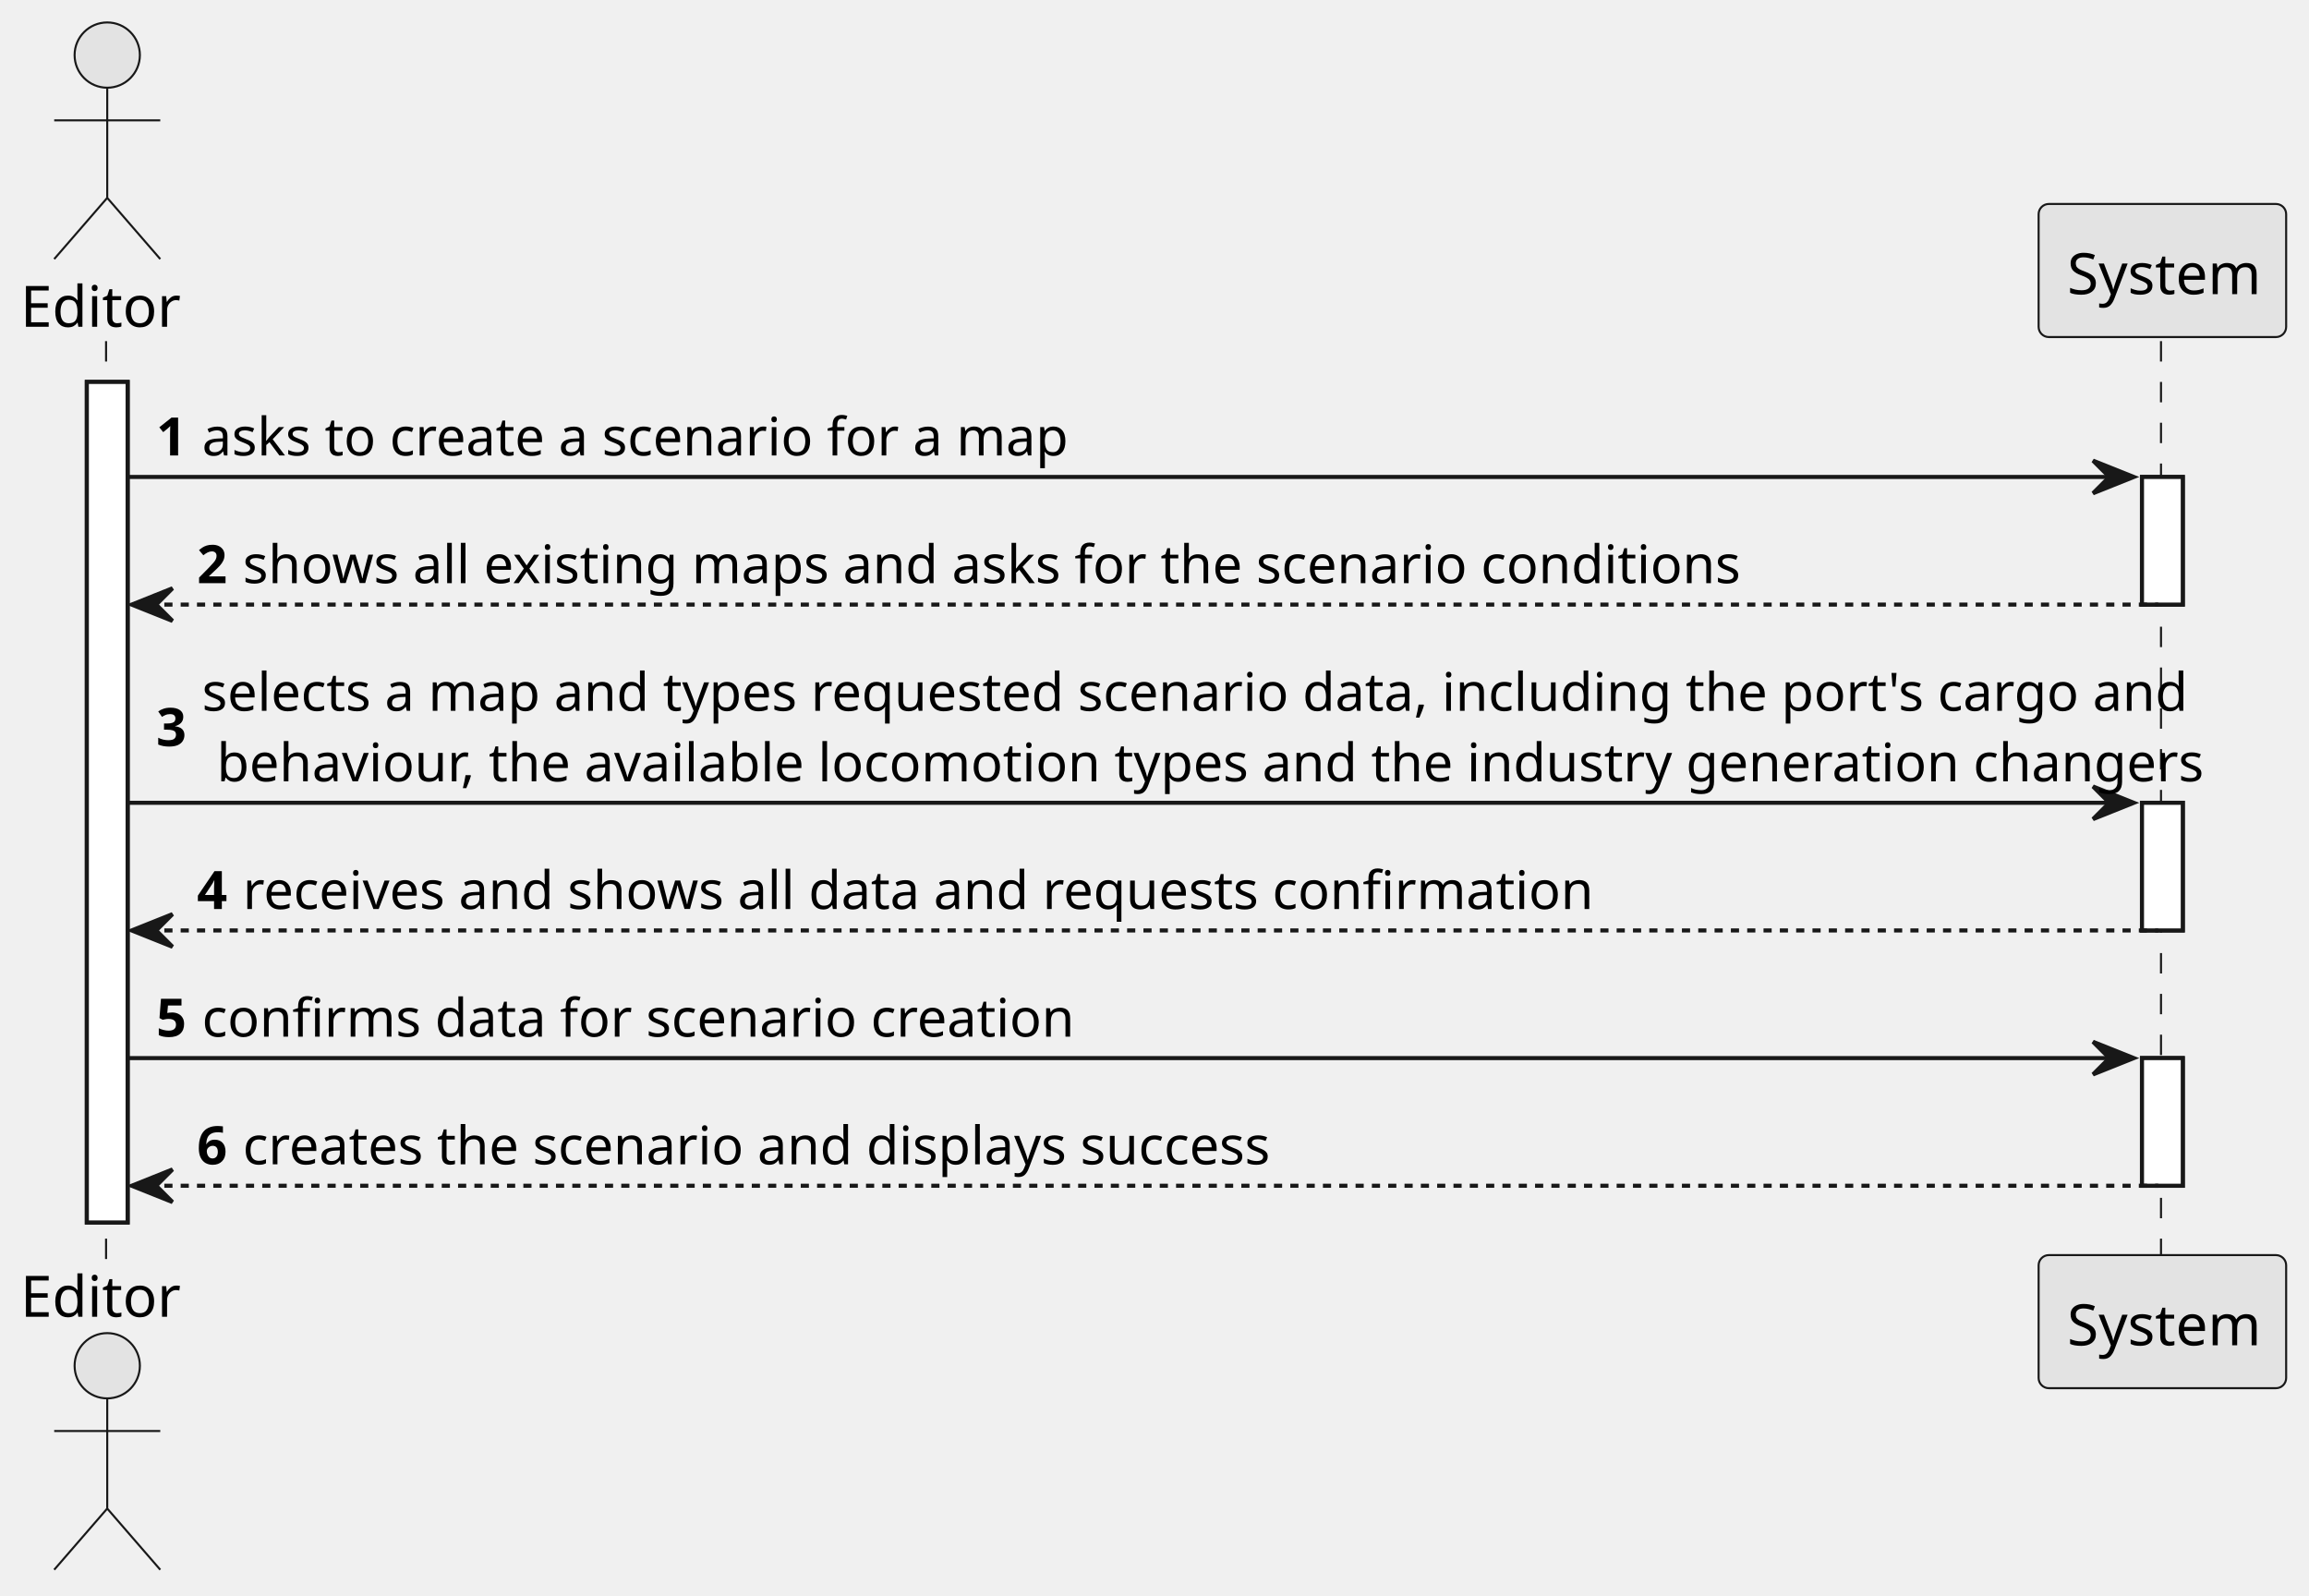
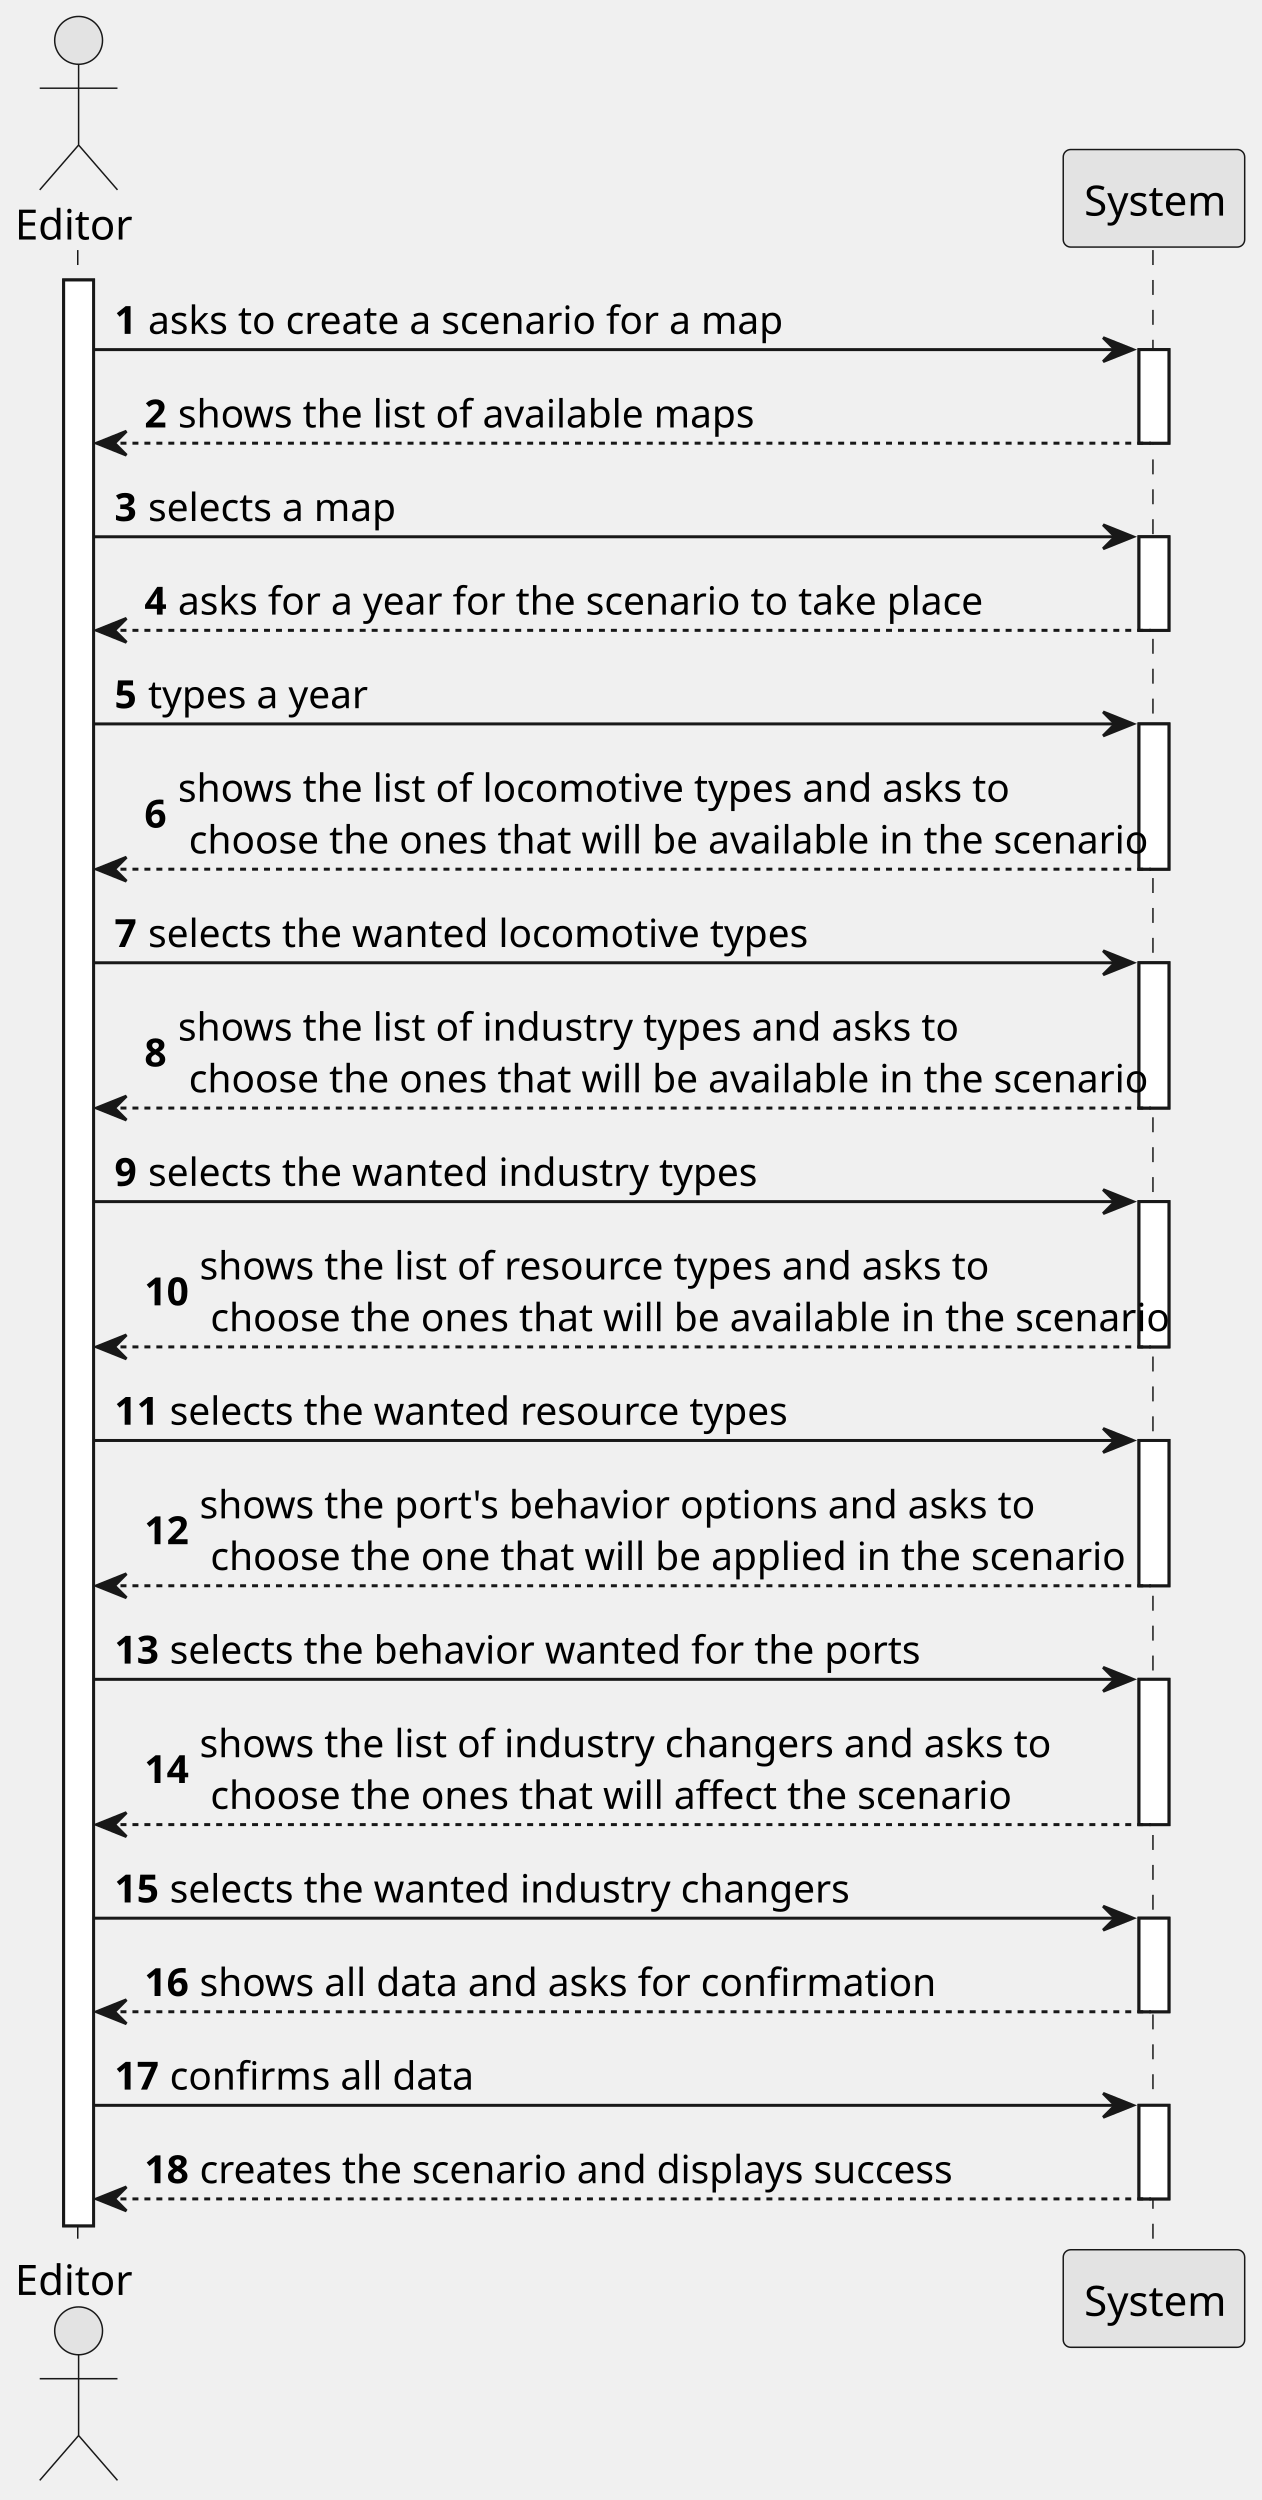
- <svg xmlns="http://www.w3.org/2000/svg" contentStyleType="text/css" height="391px" preserveAspectRatio="none" style="width:566px;height:391px;background:#FFFFFF;" version="1.1" viewBox="0 0 566 391" width="566px" zoomAndPan="magnify">
+ <svg xmlns="http://www.w3.org/2000/svg" contentStyleType="text/css" height="836px" preserveAspectRatio="none" style="width:422px;height:836px;background:#FFFFFF;" version="1.1" viewBox="0 0 422 836" width="422px" zoomAndPan="magnify">
  <defs />
  <g>
-     <rect fill="#FFFFFF" height="206.037" style="stroke:#181818;stroke-width:1.0;" width="10" x="21.286" y="93.621" />
-     <rect fill="#FFFFFF" height="31.291" style="stroke:#181818;stroke-width:1.0;" width="10" x="525.06" y="116.912" />
-     <rect fill="#FFFFFF" height="31.291" style="stroke:#181818;stroke-width:1.0;" width="10" x="525.06" y="196.785" />
-     <rect fill="#FFFFFF" height="31.291" style="stroke:#181818;stroke-width:1.0;" width="10" x="525.06" y="259.367" />
-     <line style="stroke:#181818;stroke-width:0.5;stroke-dasharray:5.0,5.0;" x1="26" x2="26" y1="83.621" y2="308.658" />
-     <line style="stroke:#181818;stroke-width:0.5;stroke-dasharray:5.0,5.0;" x1="529.722" x2="529.722" y1="83.621" y2="308.658" />
+     <rect fill="#FFFFFF" height="650.693" style="stroke:#181818;stroke-width:1.0;" width="10" x="21.286" y="93.621" />
+     <rect fill="#FFFFFF" height="31.291" style="stroke:#181818;stroke-width:1.0;" width="10" x="380.884" y="116.912" />
+     <rect fill="#FFFFFF" height="31.291" style="stroke:#181818;stroke-width:1.0;" width="10" x="380.884" y="179.494" />
+     <rect fill="#FFFFFF" height="48.582" style="stroke:#181818;stroke-width:1.0;" width="10" x="380.884" y="242.076" />
+     <rect fill="#FFFFFF" height="48.582" style="stroke:#181818;stroke-width:1.0;" width="10" x="380.884" y="321.949" />
+     <rect fill="#FFFFFF" height="48.582" style="stroke:#181818;stroke-width:1.0;" width="10" x="380.884" y="401.822" />
+     <rect fill="#FFFFFF" height="48.582" style="stroke:#181818;stroke-width:1.0;" width="10" x="380.884" y="481.695" />
+     <rect fill="#FFFFFF" height="48.582" style="stroke:#181818;stroke-width:1.0;" width="10" x="380.884" y="561.568" />
+     <rect fill="#FFFFFF" height="31.291" style="stroke:#181818;stroke-width:1.0;" width="10" x="380.884" y="641.441" />
+     <rect fill="#FFFFFF" height="31.291" style="stroke:#181818;stroke-width:1.0;" width="10" x="380.884" y="704.023" />
+     <line style="stroke:#181818;stroke-width:0.5;stroke-dasharray:5.0,5.0;" x1="26" x2="26" y1="83.621" y2="753.314" />
+     <line style="stroke:#181818;stroke-width:0.5;stroke-dasharray:5.0,5.0;" x1="385.546" x2="385.546" y1="83.621" y2="753.314" />
    <text fill="#000000" font-family="sans-serif" font-size="14" lengthAdjust="spacing" textLength="36.572" x="5" y="80.107">Editor</text>
    <ellipse cx="26.286" cy="13.5" fill="#E3E3E3" rx="8" ry="8" style="stroke:#181818;stroke-width:0.5;" />
    <path d="M26.286,21.5 L26.286,48.5 M13.286,29.5 L39.286,29.5 M26.286,48.5 L13.286,63.5 M26.286,48.5 L39.286,63.5 " fill="none" style="stroke:#181818;stroke-width:0.5;" />
-     <text fill="#000000" font-family="sans-serif" font-size="14" lengthAdjust="spacing" textLength="36.572" x="5" y="322.766">Editor</text>
-     <ellipse cx="26.286" cy="334.779" fill="#E3E3E3" rx="8" ry="8" style="stroke:#181818;stroke-width:0.5;" />
-     <path d="M26.286,342.779 L26.286,369.779 M13.286,350.779 L39.286,350.779 M26.286,369.779 L13.286,384.779 M26.286,369.779 L39.286,384.779 " fill="none" style="stroke:#181818;stroke-width:0.5;" />
-     <rect fill="#E3E3E3" height="32.621" rx="2.5" ry="2.5" style="stroke:#181818;stroke-width:0.5;" width="60.676" x="499.722" y="50" />
-     <text fill="#000000" font-family="sans-serif" font-size="14" lengthAdjust="spacing" textLength="46.676" x="506.722" y="72.107">System</text>
-     <rect fill="#E3E3E3" height="32.621" rx="2.5" ry="2.5" style="stroke:#181818;stroke-width:0.5;" width="60.676" x="499.722" y="307.658" />
-     <text fill="#000000" font-family="sans-serif" font-size="14" lengthAdjust="spacing" textLength="46.676" x="506.722" y="329.766">System</text>
-     <rect fill="#FFFFFF" height="206.037" style="stroke:#181818;stroke-width:1.0;" width="10" x="21.286" y="93.621" />
-     <rect fill="#FFFFFF" height="31.291" style="stroke:#181818;stroke-width:1.0;" width="10" x="525.06" y="116.912" />
-     <rect fill="#FFFFFF" height="31.291" style="stroke:#181818;stroke-width:1.0;" width="10" x="525.06" y="196.785" />
-     <rect fill="#FFFFFF" height="31.291" style="stroke:#181818;stroke-width:1.0;" width="10" x="525.06" y="259.367" />
-     <polygon fill="#181818" points="513.06,112.912,523.06,116.912,513.06,120.912,517.06,116.912" style="stroke:#181818;stroke-width:1.0;" />
-     <line style="stroke:#181818;stroke-width:1.0;" x1="31.286" x2="519.06" y1="116.912" y2="116.912" />
+     <text fill="#000000" font-family="sans-serif" font-size="14" lengthAdjust="spacing" textLength="36.572" x="5" y="767.422">Editor</text>
+     <ellipse cx="26.286" cy="779.436" fill="#E3E3E3" rx="8" ry="8" style="stroke:#181818;stroke-width:0.5;" />
+     <path d="M26.286,787.436 L26.286,814.436 M13.286,795.436 L39.286,795.436 M26.286,814.436 L13.286,829.436 M26.286,814.436 L39.286,829.436 " fill="none" style="stroke:#181818;stroke-width:0.5;" />
+     <rect fill="#E3E3E3" height="32.621" rx="2.5" ry="2.5" style="stroke:#181818;stroke-width:0.5;" width="60.676" x="355.546" y="50" />
+     <text fill="#000000" font-family="sans-serif" font-size="14" lengthAdjust="spacing" textLength="46.676" x="362.546" y="72.107">System</text>
+     <rect fill="#E3E3E3" height="32.621" rx="2.5" ry="2.5" style="stroke:#181818;stroke-width:0.5;" width="60.676" x="355.546" y="752.314" />
+     <text fill="#000000" font-family="sans-serif" font-size="14" lengthAdjust="spacing" textLength="46.676" x="362.546" y="774.422">System</text>
+     <rect fill="#FFFFFF" height="650.693" style="stroke:#181818;stroke-width:1.0;" width="10" x="21.286" y="93.621" />
+     <rect fill="#FFFFFF" height="31.291" style="stroke:#181818;stroke-width:1.0;" width="10" x="380.884" y="116.912" />
+     <rect fill="#FFFFFF" height="31.291" style="stroke:#181818;stroke-width:1.0;" width="10" x="380.884" y="179.494" />
+     <rect fill="#FFFFFF" height="48.582" style="stroke:#181818;stroke-width:1.0;" width="10" x="380.884" y="242.076" />
+     <rect fill="#FFFFFF" height="48.582" style="stroke:#181818;stroke-width:1.0;" width="10" x="380.884" y="321.949" />
+     <rect fill="#FFFFFF" height="48.582" style="stroke:#181818;stroke-width:1.0;" width="10" x="380.884" y="401.822" />
+     <rect fill="#FFFFFF" height="48.582" style="stroke:#181818;stroke-width:1.0;" width="10" x="380.884" y="481.695" />
+     <rect fill="#FFFFFF" height="48.582" style="stroke:#181818;stroke-width:1.0;" width="10" x="380.884" y="561.568" />
+     <rect fill="#FFFFFF" height="31.291" style="stroke:#181818;stroke-width:1.0;" width="10" x="380.884" y="641.441" />
+     <rect fill="#FFFFFF" height="31.291" style="stroke:#181818;stroke-width:1.0;" width="10" x="380.884" y="704.023" />
+     <polygon fill="#181818" points="368.884,112.912,378.884,116.912,368.884,120.912,372.884,116.912" style="stroke:#181818;stroke-width:1.0;" />
+     <line style="stroke:#181818;stroke-width:1.0;" x1="31.286" x2="374.884" y1="116.912" y2="116.912" />
    <text fill="#000000" font-family="sans-serif" font-size="13" font-weight="bold" lengthAdjust="spacing" textLength="7.23" x="38.286" y="111.649">1</text>
    <text fill="#000000" font-family="sans-serif" font-size="13" lengthAdjust="spacing" textLength="203.042" x="49.516" y="111.649">asks to create a scenario for a map</text>
    <polygon fill="#181818" points="42.286,144.203,32.286,148.203,42.286,152.203,38.286,148.203" style="stroke:#181818;stroke-width:1.0;" />
-     <line style="stroke:#181818;stroke-width:1.0;stroke-dasharray:2.0,2.0;" x1="36.286" x2="529.06" y1="148.203" y2="148.203" />
+     <line style="stroke:#181818;stroke-width:1.0;stroke-dasharray:2.0,2.0;" x1="36.286" x2="384.884" y1="148.203" y2="148.203" />
    <text fill="#000000" font-family="sans-serif" font-size="13" font-weight="bold" lengthAdjust="spacing" textLength="7.23" x="48.286" y="142.94">2</text>
-     <text fill="#000000" font-family="sans-serif" font-size="13" lengthAdjust="spacing" textLength="347.566" x="59.516" y="142.94">shows all existing maps and asks for the scenario conditions</text>
-     <polygon fill="#181818" points="513.06,192.785,523.06,196.785,513.06,200.785,517.06,196.785" style="stroke:#181818;stroke-width:1.0;" />
-     <line style="stroke:#181818;stroke-width:1.0;" x1="31.286" x2="519.06" y1="196.785" y2="196.785" />
-     <text fill="#000000" font-family="sans-serif" font-size="13" font-weight="bold" lengthAdjust="spacing" textLength="7.23" x="38.286" y="182.877">3</text>
-     <text fill="#000000" font-family="sans-serif" font-size="13" lengthAdjust="spacing" textLength="459.932" x="49.516" y="174.231">selects a map and types requested scenario data, including the port's cargo and</text>
-     <text fill="#000000" font-family="sans-serif" font-size="13" lengthAdjust="spacing" textLength="456.739" x="53.128" y="191.523">behaviour, the available locomotion types and the industry generation changers</text>
-     <polygon fill="#181818" points="42.286,224.076,32.286,228.076,42.286,232.076,38.286,228.076" style="stroke:#181818;stroke-width:1.0;" />
-     <line style="stroke:#181818;stroke-width:1.0;stroke-dasharray:2.0,2.0;" x1="36.286" x2="529.06" y1="228.076" y2="228.076" />
-     <text fill="#000000" font-family="sans-serif" font-size="13" font-weight="bold" lengthAdjust="spacing" textLength="7.23" x="48.286" y="222.814">4</text>
-     <text fill="#000000" font-family="sans-serif" font-size="13" lengthAdjust="spacing" textLength="312.895" x="59.516" y="222.814">receives and shows all data and requests confirmation</text>
-     <polygon fill="#181818" points="513.06,255.367,523.06,259.367,513.06,263.367,517.06,259.367" style="stroke:#181818;stroke-width:1.0;" />
-     <line style="stroke:#181818;stroke-width:1.0;" x1="31.286" x2="519.06" y1="259.367" y2="259.367" />
-     <text fill="#000000" font-family="sans-serif" font-size="13" font-weight="bold" lengthAdjust="spacing" textLength="7.23" x="38.286" y="254.105">5</text>
-     <text fill="#000000" font-family="sans-serif" font-size="13" lengthAdjust="spacing" textLength="199.424" x="49.516" y="254.105">confirms data for scenario creation</text>
+     <text fill="#000000" font-family="sans-serif" font-size="13" lengthAdjust="spacing" textLength="182.812" x="59.516" y="142.94">shows the list of available maps</text>
+     <polygon fill="#181818" points="368.884,175.494,378.884,179.494,368.884,183.494,372.884,179.494" style="stroke:#181818;stroke-width:1.0;" />
+     <line style="stroke:#181818;stroke-width:1.0;" x1="31.286" x2="374.884" y1="179.494" y2="179.494" />
+     <text fill="#000000" font-family="sans-serif" font-size="13" font-weight="bold" lengthAdjust="spacing" textLength="7.23" x="38.286" y="174.231">3</text>
+     <text fill="#000000" font-family="sans-serif" font-size="13" lengthAdjust="spacing" textLength="80.203" x="49.516" y="174.231">selects a map</text>
+     <polygon fill="#181818" points="42.286,206.785,32.286,210.785,42.286,214.785,38.286,210.785" style="stroke:#181818;stroke-width:1.0;" />
+     <line style="stroke:#181818;stroke-width:1.0;stroke-dasharray:2.0,2.0;" x1="36.286" x2="384.884" y1="210.785" y2="210.785" />
+     <text fill="#000000" font-family="sans-serif" font-size="13" font-weight="bold" lengthAdjust="spacing" textLength="7.23" x="48.286" y="205.523">4</text>
+     <text fill="#000000" font-family="sans-serif" font-size="13" lengthAdjust="spacing" textLength="255.798" x="59.516" y="205.523">asks for a year for the scenario to take place</text>
+     <polygon fill="#181818" points="368.884,238.076,378.884,242.076,368.884,246.076,372.884,242.076" style="stroke:#181818;stroke-width:1.0;" />
+     <line style="stroke:#181818;stroke-width:1.0;" x1="31.286" x2="374.884" y1="242.076" y2="242.076" />
+     <text fill="#000000" font-family="sans-serif" font-size="13" font-weight="bold" lengthAdjust="spacing" textLength="7.23" x="38.286" y="236.814">5</text>
+     <text fill="#000000" font-family="sans-serif" font-size="13" lengthAdjust="spacing" textLength="70.814" x="49.516" y="236.814">types a year</text>
    <polygon fill="#181818" points="42.286,286.658,32.286,290.658,42.286,294.658,38.286,290.658" style="stroke:#181818;stroke-width:1.0;" />
-     <line style="stroke:#181818;stroke-width:1.0;stroke-dasharray:2.0,2.0;" x1="36.286" x2="529.06" y1="290.658" y2="290.658" />
-     <text fill="#000000" font-family="sans-serif" font-size="13" font-weight="bold" lengthAdjust="spacing" textLength="7.23" x="48.286" y="285.396">6</text>
-     <text fill="#000000" font-family="sans-serif" font-size="13" lengthAdjust="spacing" textLength="243.515" x="59.516" y="285.396">creates the scenario and displays success</text>
+     <line style="stroke:#181818;stroke-width:1.0;stroke-dasharray:2.0,2.0;" x1="36.286" x2="384.884" y1="290.658" y2="290.658" />
+     <text fill="#000000" font-family="sans-serif" font-size="13" font-weight="bold" lengthAdjust="spacing" textLength="7.23" x="48.286" y="276.75">6</text>
+     <text fill="#000000" font-family="sans-serif" font-size="13" lengthAdjust="spacing" textLength="263.015" x="59.516" y="268.104">shows the list of locomotive types and asks to</text>
+     <text fill="#000000" font-family="sans-serif" font-size="13" lengthAdjust="spacing" textLength="303.526" x="63.128" y="285.396">choose the ones that will be available in the scenario</text>
+     <polygon fill="#181818" points="368.884,317.949,378.884,321.949,368.884,325.949,372.884,321.949" style="stroke:#181818;stroke-width:1.0;" />
+     <line style="stroke:#181818;stroke-width:1.0;" x1="31.286" x2="374.884" y1="321.949" y2="321.949" />
+     <text fill="#000000" font-family="sans-serif" font-size="13" font-weight="bold" lengthAdjust="spacing" textLength="7.23" x="38.286" y="316.687">7</text>
+     <text fill="#000000" font-family="sans-serif" font-size="13" lengthAdjust="spacing" textLength="208.108" x="49.516" y="316.687">selects the wanted locomotive types</text>
+     <polygon fill="#181818" points="42.286,366.531,32.286,370.531,42.286,374.531,38.286,370.531" style="stroke:#181818;stroke-width:1.0;" />
+     <line style="stroke:#181818;stroke-width:1.0;stroke-dasharray:2.0,2.0;" x1="36.286" x2="384.884" y1="370.531" y2="370.531" />
+     <text fill="#000000" font-family="sans-serif" font-size="13" font-weight="bold" lengthAdjust="spacing" textLength="7.23" x="48.286" y="356.623">8</text>
+     <text fill="#000000" font-family="sans-serif" font-size="13" lengthAdjust="spacing" textLength="246.397" x="59.516" y="347.978">shows the list of industry types and asks to</text>
+     <text fill="#000000" font-family="sans-serif" font-size="13" lengthAdjust="spacing" textLength="303.526" x="63.128" y="365.269">choose the ones that will be available in the scenario</text>
+     <polygon fill="#181818" points="368.884,397.822,378.884,401.822,368.884,405.822,372.884,401.822" style="stroke:#181818;stroke-width:1.0;" />
+     <line style="stroke:#181818;stroke-width:1.0;" x1="31.286" x2="374.884" y1="401.822" y2="401.822" />
+     <text fill="#000000" font-family="sans-serif" font-size="13" font-weight="bold" lengthAdjust="spacing" textLength="7.23" x="38.286" y="396.56">9</text>
+     <text fill="#000000" font-family="sans-serif" font-size="13" lengthAdjust="spacing" textLength="191.49" x="49.516" y="396.56">selects the wanted industry types</text>
+     <polygon fill="#181818" points="42.286,446.404,32.286,450.404,42.286,454.404,38.286,450.404" style="stroke:#181818;stroke-width:1.0;" />
+     <line style="stroke:#181818;stroke-width:1.0;stroke-dasharray:2.0,2.0;" x1="36.286" x2="384.884" y1="450.404" y2="450.404" />
+     <text fill="#000000" font-family="sans-serif" font-size="13" font-weight="bold" lengthAdjust="spacing" textLength="14.46" x="48.286" y="436.496">10</text>
+     <text fill="#000000" font-family="sans-serif" font-size="13" lengthAdjust="spacing" textLength="251.456" x="66.746" y="427.851">shows the list of resource types and asks to</text>
+     <text fill="#000000" font-family="sans-serif" font-size="13" lengthAdjust="spacing" textLength="303.526" x="70.358" y="445.142">choose the ones that will be available in the scenario</text>
+     <polygon fill="#181818" points="368.884,477.695,378.884,481.695,368.884,485.695,372.884,481.695" style="stroke:#181818;stroke-width:1.0;" />
+     <line style="stroke:#181818;stroke-width:1.0;" x1="31.286" x2="374.884" y1="481.695" y2="481.695" />
+     <text fill="#000000" font-family="sans-serif" font-size="13" font-weight="bold" lengthAdjust="spacing" textLength="14.46" x="38.286" y="476.433">11</text>
+     <text fill="#000000" font-family="sans-serif" font-size="13" lengthAdjust="spacing" textLength="196.549" x="56.746" y="476.433">selects the wanted resource types</text>
+     <polygon fill="#181818" points="42.286,526.277,32.286,530.277,42.286,534.277,38.286,530.277" style="stroke:#181818;stroke-width:1.0;" />
+     <line style="stroke:#181818;stroke-width:1.0;stroke-dasharray:2.0,2.0;" x1="36.286" x2="384.884" y1="530.277" y2="530.277" />
+     <text fill="#000000" font-family="sans-serif" font-size="13" font-weight="bold" lengthAdjust="spacing" textLength="14.46" x="48.286" y="516.369">12</text>
+     <text fill="#000000" font-family="sans-serif" font-size="13" lengthAdjust="spacing" textLength="262.634" x="66.746" y="507.724">shows the port's behavior options and asks to</text>
+     <text fill="#000000" font-family="sans-serif" font-size="13" lengthAdjust="spacing" textLength="287.638" x="70.358" y="525.015">choose the one that will be applied in the scenario</text>
+     <polygon fill="#181818" points="368.884,557.568,378.884,561.568,368.884,565.568,372.884,561.568" style="stroke:#181818;stroke-width:1.0;" />
+     <line style="stroke:#181818;stroke-width:1.0;" x1="31.286" x2="374.884" y1="561.568" y2="561.568" />
+     <text fill="#000000" font-family="sans-serif" font-size="13" font-weight="bold" lengthAdjust="spacing" textLength="14.46" x="38.286" y="556.306">13</text>
+     <text fill="#000000" font-family="sans-serif" font-size="13" lengthAdjust="spacing" textLength="234.133" x="56.746" y="556.306">selects the behavior wanted for the ports</text>
+     <polygon fill="#181818" points="42.286,606.15,32.286,610.15,42.286,614.15,38.286,610.15" style="stroke:#181818;stroke-width:1.0;" />
+     <line style="stroke:#181818;stroke-width:1.0;stroke-dasharray:2.0,2.0;" x1="36.286" x2="384.884" y1="610.15" y2="610.15" />
+     <text fill="#000000" font-family="sans-serif" font-size="13" font-weight="bold" lengthAdjust="spacing" textLength="14.46" x="48.286" y="596.242">14</text>
+     <text fill="#000000" font-family="sans-serif" font-size="13" lengthAdjust="spacing" textLength="268.804" x="66.746" y="587.597">shows the list of industry changers and asks to</text>
+     <text fill="#000000" font-family="sans-serif" font-size="13" lengthAdjust="spacing" textLength="252.205" x="70.358" y="604.888">choose the ones that will affect the scenario</text>
+     <polygon fill="#181818" points="368.884,637.441,378.884,641.441,368.884,645.441,372.884,641.441" style="stroke:#181818;stroke-width:1.0;" />
+     <line style="stroke:#181818;stroke-width:1.0;" x1="31.286" x2="374.884" y1="641.441" y2="641.441" />
+     <text fill="#000000" font-family="sans-serif" font-size="13" font-weight="bold" lengthAdjust="spacing" textLength="14.46" x="38.286" y="636.179">15</text>
+     <text fill="#000000" font-family="sans-serif" font-size="13" lengthAdjust="spacing" textLength="213.897" x="56.746" y="636.179">selects the wanted industry changers</text>
+     <polygon fill="#181818" points="42.286,668.732,32.286,672.732,42.286,676.732,38.286,672.732" style="stroke:#181818;stroke-width:1.0;" />
+     <line style="stroke:#181818;stroke-width:1.0;stroke-dasharray:2.0,2.0;" x1="36.286" x2="384.884" y1="672.732" y2="672.732" />
+     <text fill="#000000" font-family="sans-serif" font-size="13" font-weight="bold" lengthAdjust="spacing" textLength="14.46" x="48.286" y="667.47">16</text>
+     <text fill="#000000" font-family="sans-serif" font-size="13" lengthAdjust="spacing" textLength="231.226" x="66.746" y="667.47">shows all data and asks for confirmation</text>
+     <polygon fill="#181818" points="368.884,700.023,378.884,704.023,368.884,708.023,372.884,704.023" style="stroke:#181818;stroke-width:1.0;" />
+     <line style="stroke:#181818;stroke-width:1.0;" x1="31.286" x2="374.884" y1="704.023" y2="704.023" />
+     <text fill="#000000" font-family="sans-serif" font-size="13" font-weight="bold" lengthAdjust="spacing" textLength="14.46" x="38.286" y="698.761">17</text>
+     <text fill="#000000" font-family="sans-serif" font-size="13" lengthAdjust="spacing" textLength="94.65" x="56.746" y="698.761">confirms all data</text>
+     <polygon fill="#181818" points="42.286,731.314,32.286,735.314,42.286,739.314,38.286,735.314" style="stroke:#181818;stroke-width:1.0;" />
+     <line style="stroke:#181818;stroke-width:1.0;stroke-dasharray:2.0,2.0;" x1="36.286" x2="384.884" y1="735.314" y2="735.314" />
+     <text fill="#000000" font-family="sans-serif" font-size="13" font-weight="bold" lengthAdjust="spacing" textLength="14.46" x="48.286" y="730.052">18</text>
+     <text fill="#000000" font-family="sans-serif" font-size="13" lengthAdjust="spacing" textLength="243.515" x="66.746" y="730.052">creates the scenario and displays success</text>
  </g>
</svg>
